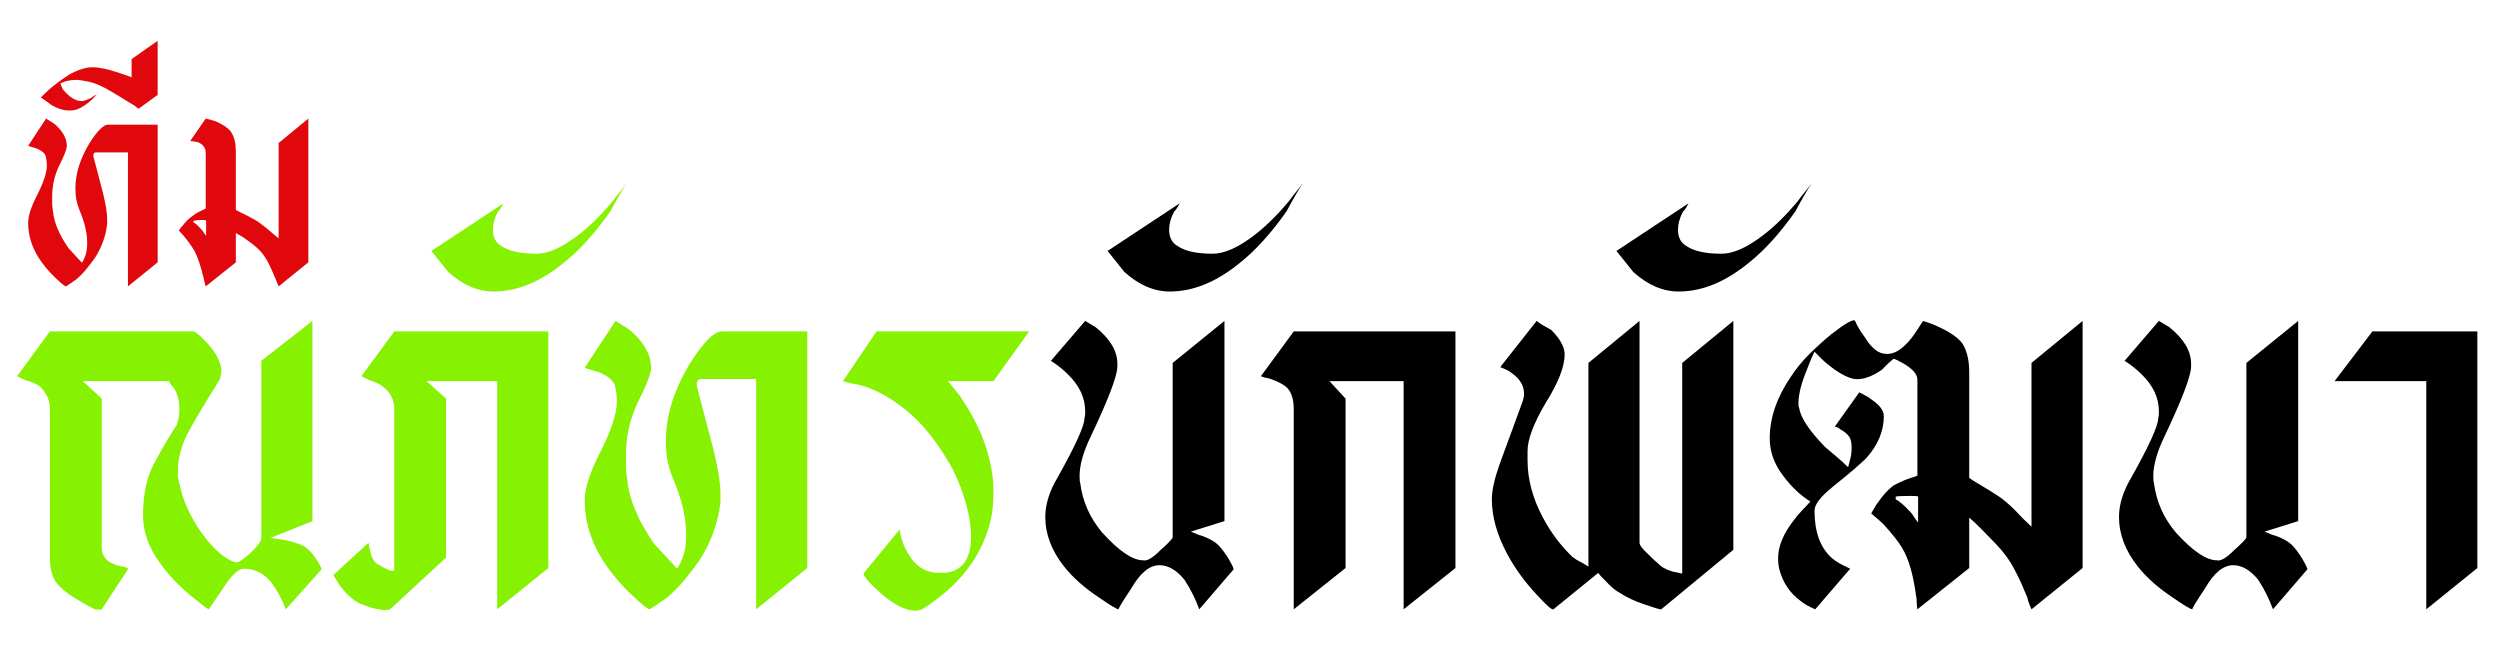
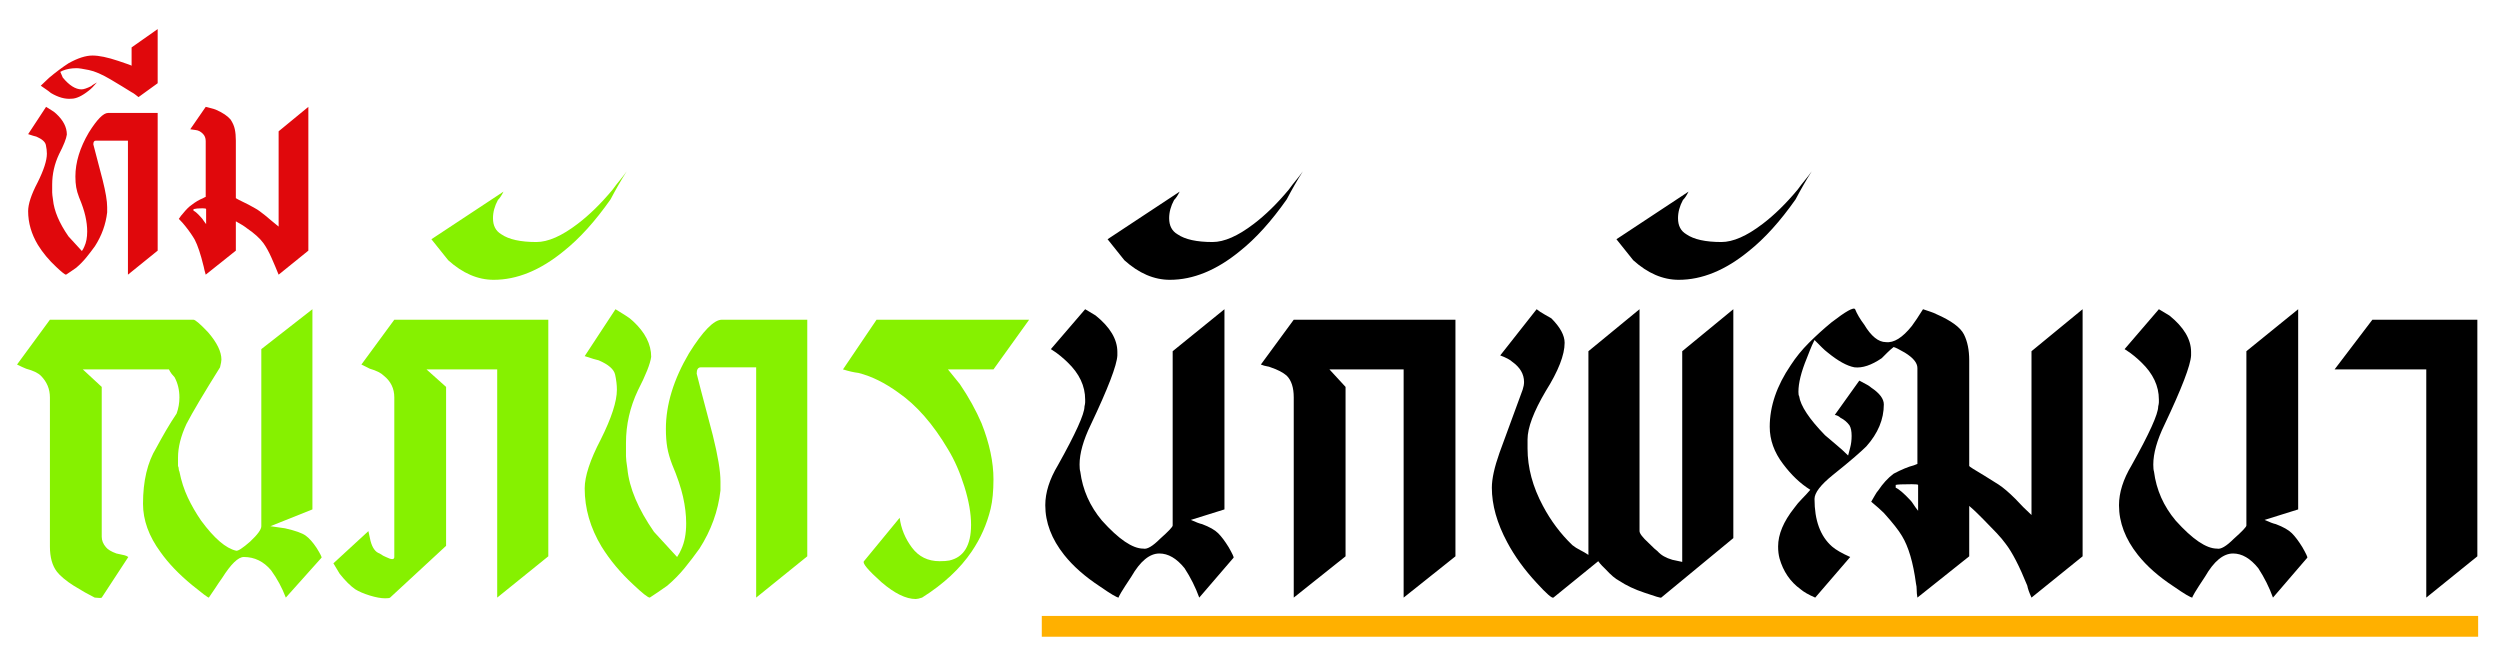
<svg xmlns="http://www.w3.org/2000/svg" width="1920" zoomAndPan="magnify" viewBox="0 0 1440 382.5" height="510" preserveAspectRatio="xMidYMid meet" version="1.0">
  <defs>
    <g />
-     <clipPath id="8ce98ae694">
+     <clipPath id="cdc4a6b17c">
      <path d="M 0.941 0 L 1439.059 0 L 1439.059 382 L 0.941 382 Z M 0.941 0 " clip-rule="nonzero" />
    </clipPath>
-     <clipPath id="a9507616e7">
-       <rect x="0" width="175" y="0" height="235" />
+     <clipPath id="9db142549a">
+       <rect x="0" width="175" y="0" height="228" />
    </clipPath>
-     <clipPath id="c0ea367d03">
+     <clipPath id="29deee89c0">
      <rect x="0" width="1440" y="0" height="382" />
    </clipPath>
+     <clipPath id="81e8c97f09">
+       <path d="M 600.07 354.781 L 1427.406 354.781 L 1427.406 366.77 L 600.07 366.77 Z M 600.07 354.781 " clip-rule="nonzero" />
+     </clipPath>
+     <clipPath id="93c6d8d485">
+       <path d="M 0.07 0.781 L 827.406 0.781 L 827.406 12.77 L 0.07 12.77 Z M 0.07 0.781 " clip-rule="nonzero" />
+     </clipPath>
+     <clipPath id="2b3c2f5fb3">
+       <rect x="0" width="828" y="0" height="13" />
+     </clipPath>
  </defs>
-   <g clip-path="url(#8ce98ae694)">
+   <g clip-path="url(#cdc4a6b17c)">
    <g transform="matrix(1, 0, 0, 1, 0.000000000000000111, 0)">
-       <g clip-path="url(#c0ea367d03)">
+       <g clip-path="url(#29deee89c0)">
        <g fill="#86f100" fill-opacity="1">
-           <g transform="translate(0.939969, 350.9593)">
+           <g transform="translate(0.939969, 344.2181)">
            <g>
              <path d="M 184.25 -22.984 C 184.52 -23.254 183.578 -25.133 181.422 -28.625 C 179.273 -31.852 177.191 -34.203 175.172 -35.672 C 173.16 -37.148 169.195 -38.562 163.281 -39.906 C 161.133 -40.176 158.312 -40.582 154.812 -41.125 L 179.016 -50.797 L 179.016 -166.109 L 149.578 -143.125 L 149.578 -41.125 C 149.578 -39.238 147.426 -36.281 143.125 -32.25 C 138.82 -28.488 136.133 -26.742 135.062 -27.016 C 129.145 -28.359 122.426 -34.133 114.906 -44.344 C 111.945 -48.645 109.391 -53.078 107.234 -57.641 C 105.086 -62.211 103.477 -67.191 102.406 -72.578 C 102.133 -73.109 102 -73.645 102 -74.188 C 102 -74.719 101.863 -75.254 101.594 -75.797 L 101.594 -80.641 C 101.594 -86.547 103.207 -92.992 106.438 -99.984 C 109.926 -106.703 116.379 -117.586 125.797 -132.641 C 126.328 -134.797 126.594 -136.273 126.594 -137.078 C 126.594 -141.648 124.039 -146.891 118.938 -152.797 C 114.363 -157.641 111.539 -160.062 110.469 -160.062 L 27.812 -160.062 L 8.875 -134.25 C 11.02 -133.176 12.766 -132.375 14.109 -131.844 C 18.141 -130.758 20.961 -129.414 22.578 -127.812 C 26.066 -124.312 27.812 -120.145 27.812 -115.312 L 27.812 -29.438 C 27.812 -23.25 29.156 -18.41 31.844 -14.922 C 32.656 -13.836 33.93 -12.555 35.672 -11.078 C 37.422 -9.609 39.367 -8.203 41.516 -6.859 C 43.672 -5.516 45.82 -4.234 47.969 -3.016 C 50.125 -1.805 52.008 -0.801 53.625 0 C 56.039 0.27 57.383 0.27 57.656 0 L 72.969 -23.391 C 72.164 -23.922 71.426 -24.254 70.75 -24.391 C 70.082 -24.523 68.539 -24.863 66.125 -25.406 C 63.164 -26.477 61.148 -27.688 60.078 -29.031 C 58.461 -30.906 57.656 -32.922 57.656 -35.078 L 57.656 -121.359 L 46.766 -131.438 L 96.359 -131.438 C 96.898 -130.363 97.438 -129.488 97.969 -128.812 C 98.508 -128.145 99.047 -127.539 99.578 -127 C 101.461 -123.508 102.406 -119.613 102.406 -115.312 C 102.406 -112.082 101.867 -108.988 100.797 -106.031 C 98.641 -102.812 96.617 -99.586 94.734 -96.359 C 92.859 -93.129 90.977 -89.77 89.094 -86.281 C 83.988 -77.945 81.438 -67.195 81.438 -54.031 C 81.438 -44.613 84.797 -35.336 91.516 -26.203 C 96.086 -19.754 102.133 -13.438 109.656 -7.25 C 115.57 -2.414 118.801 0 119.344 0 C 120.688 -1.883 121.961 -3.766 123.172 -5.641 C 124.379 -7.523 125.656 -9.406 127 -11.281 C 132.102 -19.352 136.27 -23.391 139.5 -23.391 C 145.676 -23.391 150.914 -20.832 155.219 -15.719 C 158.719 -10.883 161.539 -5.645 163.688 0 Z M 184.25 -22.984 " />
            </g>
          </g>
        </g>
        <g fill="#86f100" fill-opacity="1">
-           <g transform="translate(192.0422, 350.9593)">
+           <g transform="translate(192.0422, 344.2181)">
            <g>
              <path d="M 123.781 -23.781 L 123.781 -160.062 L 35.078 -160.062 L 16.125 -134.25 L 20.969 -131.844 C 24.727 -130.758 27.414 -129.414 29.031 -127.812 C 33.062 -124.582 35.078 -120.414 35.078 -115.312 L 35.078 -23.391 C 35.078 -22.578 34.672 -22.172 33.859 -22.172 C 33.055 -22.172 31.848 -22.578 30.234 -23.391 C 29.43 -23.648 28.223 -24.32 26.609 -25.406 C 24.191 -26.207 22.445 -28.625 21.375 -32.656 C 21.102 -33.727 20.695 -35.609 20.156 -38.297 L 0 -19.75 L 3.625 -13.703 C 6.852 -9.672 9.812 -6.719 12.5 -4.844 C 14.645 -3.5 17.461 -2.285 20.953 -1.203 C 24.453 -0.129 27.41 0.406 29.828 0.406 C 31.441 0.406 32.383 0.27 32.656 0 L 64.906 -29.828 L 64.906 -121.359 L 53.625 -131.438 L 94.344 -131.438 L 94.344 0 Z M 123.781 -23.781 " />
            </g>
          </g>
        </g>
        <g fill="#86f100" fill-opacity="1">
-           <g transform="translate(327.9102, 350.9593)">
+           <g transform="translate(327.9102, 344.2181)">
            <g>
              <path d="M 33.062 -245.531 C 31.719 -243.645 30.375 -241.895 29.031 -240.281 C 27.688 -238.676 26.344 -236.93 25 -235.047 C 18.281 -226.984 11.562 -220.398 4.844 -215.297 C -4.301 -208.305 -12.234 -204.812 -18.953 -204.812 C -28.086 -204.812 -34.805 -206.289 -39.109 -209.25 C -42.336 -211.125 -43.953 -214.211 -43.953 -218.516 C -43.953 -222.016 -43.008 -225.508 -41.125 -229 C -40.582 -229.539 -40.039 -230.211 -39.5 -231.016 C -38.969 -231.828 -38.43 -232.77 -37.891 -233.844 L -79.422 -206.422 L -69.75 -194.328 C -61.414 -186.805 -52.68 -183.047 -43.547 -183.047 C -30.109 -183.047 -16.664 -188.551 -3.219 -199.562 C 5.914 -206.82 14.914 -216.77 23.781 -229.406 C 26.738 -235.051 29.832 -240.426 33.062 -245.531 Z M 33.062 -245.531 " />
            </g>
          </g>
        </g>
        <g fill="#86f100" fill-opacity="1">
-           <g transform="translate(327.9102, 350.9593)">
+           <g transform="translate(327.9102, 344.2181)">
            <g>
              <path d="M 137.078 -23.781 L 137.078 -160.062 L 87.891 -160.062 C 83.316 -160.062 77 -153.609 68.938 -140.703 C 60.07 -125.648 55.641 -111.141 55.641 -97.172 C 55.641 -93.129 55.906 -89.562 56.438 -86.469 C 56.977 -83.383 57.922 -80.098 59.266 -76.609 C 62.223 -69.617 64.305 -63.438 65.516 -58.062 C 66.723 -52.688 67.328 -47.578 67.328 -42.734 C 67.328 -36.816 66.383 -31.844 64.5 -27.812 C 63.969 -26.469 63.164 -24.992 62.094 -23.391 L 48.781 -37.891 C 39.645 -51.066 34.539 -63.164 33.469 -74.188 C 32.926 -77.676 32.656 -80.094 32.656 -81.438 C 32.656 -83.051 32.656 -85.602 32.656 -89.094 C 32.656 -99.582 34.941 -109.664 39.516 -119.344 C 44.078 -128.207 46.629 -134.656 47.172 -138.688 C 47.172 -145.945 43.676 -152.801 36.688 -159.25 C 35.613 -160.32 34.203 -161.395 32.453 -162.469 C 30.703 -163.551 28.754 -164.766 26.609 -166.109 L 8.875 -139.094 C 12.906 -137.75 15.594 -136.941 16.938 -136.672 C 22.582 -134.254 25.738 -131.5 26.406 -128.406 C 27.082 -125.32 27.422 -122.43 27.422 -119.734 C 27.422 -113.016 24.328 -103.473 18.141 -91.109 C 11.961 -79.285 8.875 -69.879 8.875 -62.891 C 8.875 -51.336 12.098 -40.188 18.547 -29.438 C 23.379 -21.633 29.426 -14.375 36.688 -7.656 C 42.062 -2.551 45.285 0 46.359 0 C 47.973 -1.07 49.586 -2.145 51.203 -3.219 C 52.816 -4.301 54.562 -5.516 56.438 -6.859 C 60.207 -10.078 63.566 -13.5 66.516 -17.125 C 69.473 -20.758 72.297 -24.457 74.984 -28.219 C 81.703 -38.707 85.734 -49.863 87.078 -61.688 L 87.078 -66.922 C 87.078 -72.836 85.602 -81.707 82.656 -93.531 C 76.469 -116.914 73.375 -128.742 73.375 -129.016 C 73.375 -131.43 74.18 -132.641 75.797 -132.641 L 107.641 -132.641 L 107.641 0 Z M 137.078 -23.781 " />
            </g>
          </g>
        </g>
        <g fill="#86f100" fill-opacity="1">
-           <g transform="translate(477.0828, 350.9593)">
+           <g transform="translate(477.0828, 344.2181)">
            <g>
              <path d="M 115.703 -160.062 L 27.812 -160.062 L 8.469 -131.438 C 11.957 -130.363 14.914 -129.691 17.344 -129.422 C 24.863 -127.535 32.52 -123.77 40.312 -118.125 C 50.801 -110.875 60.344 -99.988 68.938 -85.469 C 72.707 -79.289 75.867 -72.102 78.422 -63.906 C 80.973 -55.707 82.25 -48.383 82.25 -41.938 C 82.25 -30.102 78.082 -23.25 69.75 -21.375 C 68.406 -21.102 66.523 -20.969 64.109 -20.969 C 57.391 -20.969 52.078 -23.586 48.172 -28.828 C 44.273 -34.066 41.926 -39.781 41.125 -45.969 L 20.562 -20.969 C 19.488 -19.895 22.848 -15.863 30.641 -8.875 C 38.172 -2.414 44.754 0.812 50.391 0.812 C 51.203 0.812 52.414 0.539 54.031 0 C 66.395 -7.789 75.938 -16.66 82.656 -26.609 C 87.758 -34.129 91.383 -42.328 93.531 -51.203 C 94.613 -55.773 95.156 -61.422 95.156 -68.141 C 95.156 -78.078 92.867 -88.828 88.297 -100.391 C 85.066 -107.91 80.898 -115.438 75.797 -122.969 C 71.223 -128.613 68.938 -131.438 68.938 -131.438 L 95.156 -131.438 Z M 115.703 -160.062 " />
            </g>
          </g>
        </g>
        <g fill="#000000" fill-opacity="1">
-           <g transform="translate(593.208, 350.9593)">
+           <g transform="translate(593.208, 344.2181)">
            <g>
              <path d="M 117.328 -22.984 C 117.586 -23.254 116.645 -25.27 114.5 -29.031 C 112.352 -32.52 110.336 -35.203 108.453 -37.078 C 106.566 -38.961 103.477 -40.711 99.188 -42.328 C 97.844 -42.598 95.691 -43.406 92.734 -44.75 L 112.078 -50.797 L 112.078 -166.109 L 82.25 -141.922 L 82.25 -41.531 C 82.25 -40.719 79.828 -38.16 74.984 -33.859 C 70.691 -29.566 67.469 -27.688 65.312 -28.219 C 59.133 -28.219 51.207 -33.594 41.531 -44.344 C 34.539 -52.676 30.375 -62.086 29.031 -72.578 C 28.758 -73.379 28.625 -74.723 28.625 -76.609 C 28.625 -83.055 30.773 -90.711 35.078 -99.578 C 45.023 -120.547 50.129 -133.852 50.391 -139.5 L 50.391 -141.516 C 50.391 -148.773 46.223 -155.766 37.891 -162.484 L 31.844 -166.109 L 12.094 -143.125 C 14.25 -141.781 16.129 -140.438 17.734 -139.094 C 19.348 -137.75 20.691 -136.539 21.766 -135.469 C 28.484 -129.02 31.844 -121.895 31.844 -114.094 C 31.844 -113.82 31.844 -113.285 31.844 -112.484 C 31.844 -111.941 31.711 -111.133 31.453 -110.062 C 31.453 -105.758 26.344 -94.473 16.125 -76.203 C 11.289 -68.141 8.875 -60.477 8.875 -53.219 C 8.875 -43.27 12.5 -33.727 19.75 -24.594 C 24.863 -18.145 31.719 -12.098 40.312 -6.453 C 46.5 -2.148 50.129 0 51.203 0 C 50.66 0 53.078 -4.031 58.453 -12.094 C 63.566 -20.969 68.945 -25.406 74.594 -25.406 C 79.695 -25.406 84.531 -22.582 89.094 -16.938 C 92.594 -11.562 95.414 -5.914 97.562 0 Z M 117.328 -22.984 " />
            </g>
          </g>
        </g>
        <g fill="#000000" fill-opacity="1">
-           <g transform="translate(717.3841, 350.9593)">
+           <g transform="translate(717.3841, 344.2181)">
            <g>
              <path d="M 33.062 -245.531 C 31.719 -243.645 30.375 -241.895 29.031 -240.281 C 27.688 -238.676 26.344 -236.93 25 -235.047 C 18.281 -226.984 11.562 -220.398 4.844 -215.297 C -4.301 -208.305 -12.234 -204.812 -18.953 -204.812 C -28.086 -204.812 -34.805 -206.289 -39.109 -209.25 C -42.336 -211.125 -43.953 -214.211 -43.953 -218.516 C -43.953 -222.016 -43.008 -225.508 -41.125 -229 C -40.582 -229.539 -40.039 -230.211 -39.5 -231.016 C -38.969 -231.828 -38.43 -232.77 -37.891 -233.844 L -79.422 -206.422 L -69.75 -194.328 C -61.414 -186.805 -52.68 -183.047 -43.547 -183.047 C -30.109 -183.047 -16.664 -188.551 -3.219 -199.562 C 5.914 -206.82 14.914 -216.77 23.781 -229.406 C 26.738 -235.051 29.832 -240.426 33.062 -245.531 Z M 33.062 -245.531 " />
            </g>
          </g>
        </g>
        <g fill="#000000" fill-opacity="1">
-           <g transform="translate(717.3841, 350.9593)">
+           <g transform="translate(717.3841, 344.2181)">
            <g>
              <path d="M 120.953 -23.781 L 120.953 -160.062 L 27.812 -160.062 L 8.875 -134.25 C 10.219 -133.719 11.359 -133.383 12.297 -133.25 C 13.234 -133.113 13.973 -132.91 14.516 -132.641 C 18.547 -131.297 21.633 -129.688 23.781 -127.812 C 26.469 -125.125 27.812 -120.957 27.812 -115.312 L 27.812 0 L 57.656 -23.781 L 57.656 -121.359 L 48.375 -131.438 L 91.109 -131.438 L 91.109 0 Z M 120.953 -23.781 " />
            </g>
          </g>
        </g>
        <g fill="#000000" fill-opacity="1">
-           <g transform="translate(850.4299, 350.9593)">
+           <g transform="translate(850.4299, 344.2181)">
            <g>
              <path d="M 147.969 -34.266 L 147.969 -166.109 L 118.531 -141.922 L 118.531 -20.562 C 117.457 -20.832 116.516 -21.035 115.703 -21.172 C 114.898 -21.305 113.961 -21.504 112.891 -21.766 C 109.129 -22.848 106.305 -24.461 104.422 -26.609 C 103.617 -27.148 101.875 -28.766 99.188 -31.453 C 95.688 -34.672 93.938 -36.953 93.938 -38.297 L 93.938 -166.109 L 64.5 -141.922 L 64.5 -24.594 C 62.895 -25.664 61.285 -26.602 59.672 -27.406 C 58.055 -28.219 56.578 -29.16 55.234 -30.234 C 48.516 -36.68 42.867 -44.207 38.297 -52.812 C 32.391 -63.832 29.438 -74.852 29.438 -85.875 L 29.438 -91.109 C 29.438 -97.836 32.926 -107.113 39.906 -118.938 C 47.164 -130.488 50.797 -139.758 50.797 -146.75 C 50.797 -151.051 48.242 -155.754 43.141 -160.859 C 41.797 -161.672 40.383 -162.477 38.906 -163.281 C 37.426 -164.094 36.016 -165.035 34.672 -166.109 L 13.703 -139.5 C 17.203 -138.156 19.488 -136.945 20.562 -135.875 C 25.133 -132.645 27.422 -128.742 27.422 -124.172 C 27.422 -122.828 27.148 -121.348 26.609 -119.734 C 26.066 -118.391 21.629 -106.297 13.297 -83.453 C 10.348 -75.117 8.875 -68.398 8.875 -63.297 C 8.875 -53.348 11.828 -42.863 17.734 -31.844 C 22.035 -23.781 27.68 -15.988 34.672 -8.469 C 40.316 -2.281 43.539 0.539 44.344 0 L 70.156 -20.969 C 70.957 -19.895 71.691 -19.02 72.359 -18.344 C 73.035 -17.676 73.645 -17.07 74.188 -16.531 C 77.406 -13.031 80.094 -10.742 82.25 -9.672 C 86.281 -6.984 91.117 -4.703 96.766 -2.828 C 102.941 -0.672 106.164 0.27 106.438 0 Z M 147.969 -34.266 " />
            </g>
          </g>
        </g>
        <g fill="#000000" fill-opacity="1">
-           <g transform="translate(1010.488, 350.9593)">
+           <g transform="translate(1010.488, 344.2181)">
            <g>
              <path d="M 33.062 -245.531 C 31.719 -243.645 30.375 -241.895 29.031 -240.281 C 27.688 -238.676 26.344 -236.93 25 -235.047 C 18.281 -226.984 11.562 -220.398 4.844 -215.297 C -4.301 -208.305 -12.234 -204.812 -18.953 -204.812 C -28.086 -204.812 -34.805 -206.289 -39.109 -209.25 C -42.336 -211.125 -43.953 -214.211 -43.953 -218.516 C -43.953 -222.016 -43.008 -225.508 -41.125 -229 C -40.582 -229.539 -40.039 -230.211 -39.5 -231.016 C -38.969 -231.828 -38.43 -232.77 -37.891 -233.844 L -79.422 -206.422 L -69.75 -194.328 C -61.414 -186.805 -52.68 -183.047 -43.547 -183.047 C -30.109 -183.047 -16.664 -188.551 -3.219 -199.562 C 5.914 -206.82 14.914 -216.77 23.781 -229.406 C 26.738 -235.051 29.832 -240.426 33.062 -245.531 Z M 33.062 -245.531 " />
            </g>
          </g>
        </g>
        <g fill="#000000" fill-opacity="1">
-           <g transform="translate(1010.488, 350.9593)">
+           <g transform="translate(1010.488, 344.2181)">
            <g>
              <path d="M 189.094 -23.781 L 189.094 -166.109 L 159.656 -141.922 L 159.656 -47.578 C 156.426 -50.535 153.336 -53.625 150.391 -56.844 C 146.617 -60.602 143.391 -63.359 140.703 -65.109 C 138.016 -66.859 135.328 -68.539 132.641 -70.156 C 126.734 -73.645 123.781 -75.523 123.781 -75.797 L 123.781 -136.672 C 123.781 -142.586 122.77 -147.562 120.75 -151.594 C 118.727 -155.625 113.422 -159.52 104.828 -163.281 C 103.754 -163.82 102.609 -164.289 101.391 -164.688 C 100.18 -165.094 98.773 -165.566 97.172 -166.109 C 95.828 -163.953 94.613 -162.066 93.531 -160.453 C 92.457 -158.848 91.52 -157.508 90.719 -156.438 C 85.344 -149.707 80.367 -146.613 75.797 -147.156 C 71.492 -147.156 67.328 -150.516 63.297 -157.234 C 60.879 -160.461 59.133 -163.422 58.062 -166.109 C 57.25 -167.453 52.676 -164.898 44.344 -158.453 C 39.781 -154.68 35.484 -150.781 31.453 -146.75 C 27.422 -142.719 23.926 -138.422 20.969 -133.859 C 12.906 -122.023 8.875 -110.195 8.875 -98.375 C 8.875 -90.844 11.426 -83.719 16.531 -77 C 21.363 -70.551 26.602 -65.582 32.25 -62.094 C 30.633 -60.207 29.02 -58.457 27.406 -56.844 C 25.801 -55.227 24.328 -53.484 22.984 -51.609 C 16.797 -43.805 13.703 -36.414 13.703 -29.438 C 13.703 -28.094 13.77 -26.879 13.906 -25.797 C 14.039 -24.723 14.242 -23.648 14.516 -22.578 C 16.66 -15.047 20.691 -9.133 26.609 -4.844 C 28.492 -3.227 31.316 -1.613 35.078 0 L 55.234 -23.391 C 50.398 -25.535 46.906 -27.551 44.75 -29.438 C 38.031 -35.344 34.672 -44.477 34.672 -56.844 C 34.672 -60.344 38.164 -64.914 45.156 -70.562 C 50.531 -74.852 54.758 -78.344 57.844 -81.031 C 60.938 -83.719 63.156 -85.734 64.5 -87.078 C 71.227 -94.609 74.594 -102.676 74.594 -111.281 C 74.594 -114.5 72.172 -117.723 67.328 -120.953 C 66.523 -121.754 64.238 -123.098 60.469 -124.984 L 46.359 -105.234 C 47.703 -104.961 48.781 -104.422 49.594 -103.609 C 51.738 -102.535 53.484 -101.062 54.828 -99.188 C 55.641 -97.844 56.047 -95.82 56.047 -93.125 C 56.047 -90.707 55.773 -88.488 55.234 -86.469 C 54.691 -84.457 54.289 -82.914 54.031 -81.844 C 51.875 -83.988 49.656 -86.004 47.375 -87.891 C 45.094 -89.773 42.875 -91.656 40.719 -93.531 C 31.582 -102.938 26.609 -110.461 25.797 -116.109 C 25.535 -116.379 25.406 -117.188 25.406 -118.531 C 25.406 -123.633 27.016 -130.086 30.234 -137.891 C 30.773 -139.234 31.379 -140.773 32.047 -142.516 C 32.723 -144.266 33.598 -146.219 34.672 -148.375 C 36.285 -146.758 37.695 -145.344 38.906 -144.125 C 40.113 -142.914 41.254 -141.91 42.328 -141.109 C 48.242 -136.273 53.352 -133.453 57.656 -132.641 C 62.219 -132.109 67.457 -133.859 73.375 -137.891 C 74.445 -138.961 75.52 -140.035 76.594 -141.109 C 77.676 -142.18 78.891 -143.254 80.234 -144.328 C 81.305 -144.066 83.457 -142.992 86.688 -141.109 C 91.52 -138.148 93.938 -135.191 93.938 -132.234 L 93.938 -77 C 92.594 -76.469 91.922 -76.203 91.922 -76.203 C 88.691 -75.391 84.797 -73.773 80.234 -71.359 C 77.004 -68.941 74.047 -65.719 71.359 -61.688 C 70.828 -61.145 70.223 -60.27 69.547 -59.062 C 68.879 -57.852 68.141 -56.578 67.328 -55.234 C 68.941 -53.891 70.352 -52.68 71.562 -51.609 C 72.77 -50.535 73.781 -49.594 74.594 -48.781 C 79.695 -43.133 83.188 -38.703 85.062 -35.484 C 88.832 -29.297 91.52 -20.156 93.125 -8.062 C 93.395 -6.988 93.531 -5.781 93.531 -4.438 C 93.531 -3.094 93.664 -1.613 93.938 0 L 123.781 -23.781 L 123.781 -52.812 C 125.656 -51.195 127.195 -49.785 128.406 -48.578 C 129.613 -47.367 130.758 -46.227 131.844 -45.156 C 134.789 -42.195 137.336 -39.57 139.484 -37.281 C 141.641 -35 143.391 -32.922 144.734 -31.047 C 148.504 -26.203 152.672 -18.141 157.234 -6.859 C 157.504 -5.242 158.312 -2.957 159.656 0 Z M 94.344 -50 C 93.27 -51.344 92.395 -52.551 91.719 -53.625 C 91.051 -54.695 90.445 -55.504 89.906 -56.047 C 86.145 -60.078 83.32 -62.492 81.438 -63.297 L 81.438 -64.906 C 82.25 -65.176 85.344 -65.312 90.719 -65.312 C 93.133 -65.312 94.344 -65.176 94.344 -64.906 Z M 94.344 -50 " />
            </g>
          </g>
        </g>
        <g fill="#000000" fill-opacity="1">
-           <g transform="translate(1211.67, 350.9593)">
+           <g transform="translate(1211.67, 344.2181)">
            <g>
              <path d="M 117.328 -22.984 C 117.586 -23.254 116.645 -25.27 114.5 -29.031 C 112.352 -32.52 110.336 -35.203 108.453 -37.078 C 106.566 -38.961 103.477 -40.711 99.188 -42.328 C 97.844 -42.598 95.691 -43.406 92.734 -44.75 L 112.078 -50.797 L 112.078 -166.109 L 82.25 -141.922 L 82.25 -41.531 C 82.25 -40.719 79.828 -38.16 74.984 -33.859 C 70.691 -29.566 67.469 -27.688 65.312 -28.219 C 59.133 -28.219 51.207 -33.594 41.531 -44.344 C 34.539 -52.676 30.375 -62.086 29.031 -72.578 C 28.758 -73.379 28.625 -74.723 28.625 -76.609 C 28.625 -83.055 30.773 -90.711 35.078 -99.578 C 45.023 -120.547 50.129 -133.852 50.391 -139.5 L 50.391 -141.516 C 50.391 -148.773 46.223 -155.766 37.891 -162.484 L 31.844 -166.109 L 12.094 -143.125 C 14.25 -141.781 16.129 -140.438 17.734 -139.094 C 19.348 -137.75 20.691 -136.539 21.766 -135.469 C 28.484 -129.02 31.844 -121.895 31.844 -114.094 C 31.844 -113.82 31.844 -113.285 31.844 -112.484 C 31.844 -111.941 31.711 -111.133 31.453 -110.062 C 31.453 -105.758 26.344 -94.473 16.125 -76.203 C 11.289 -68.141 8.875 -60.477 8.875 -53.219 C 8.875 -43.27 12.5 -33.727 19.75 -24.594 C 24.863 -18.145 31.719 -12.098 40.312 -6.453 C 46.5 -2.148 50.129 0 51.203 0 C 50.66 0 53.078 -4.031 58.453 -12.094 C 63.566 -20.969 68.945 -25.406 74.594 -25.406 C 79.695 -25.406 84.531 -22.582 89.094 -16.938 C 92.594 -11.562 95.414 -5.914 97.562 0 Z M 117.328 -22.984 " />
            </g>
          </g>
        </g>
        <g fill="#000000" fill-opacity="1">
-           <g transform="translate(1335.846, 350.9593)">
+           <g transform="translate(1335.846, 344.2181)">
            <g>
              <path d="M 91.109 -23.781 L 91.109 -160.062 L 30.641 -160.062 L 8.875 -131.438 L 61.688 -131.438 L 61.688 0 Z M 91.109 -23.781 " />
            </g>
          </g>
        </g>
        <g transform="matrix(1, 0, 0, 1, 11, 0)">
-           <g clip-path="url(#a9507616e7)">
+           <g clip-path="url(#9db142549a)">
            <g fill="#e0080c" fill-opacity="1">
-               <g transform="translate(0.0523164, 164.9504)">
+               <g transform="translate(0.0523164, 158.2092)">
                <g>
                  <path d="M 79.766 -13.844 L 79.766 -93.141 L 51.141 -93.141 C 48.484 -93.141 44.805 -89.383 40.109 -81.875 C 34.953 -73.113 32.375 -64.664 32.375 -56.531 C 32.375 -54.188 32.531 -52.113 32.844 -50.312 C 33.156 -48.52 33.703 -46.609 34.484 -44.578 C 36.203 -40.504 37.41 -36.906 38.109 -33.781 C 38.816 -30.656 39.172 -27.68 39.172 -24.859 C 39.172 -21.422 38.625 -18.531 37.531 -16.188 C 37.219 -15.406 36.75 -14.547 36.125 -13.609 L 28.391 -22.047 C 23.066 -29.711 20.094 -36.754 19.469 -43.172 C 19.156 -45.203 19 -46.609 19 -47.391 C 19 -48.328 19 -49.812 19 -51.844 C 19 -57.945 20.328 -63.812 22.984 -69.438 C 25.648 -74.602 27.141 -78.359 27.453 -80.703 C 27.453 -84.922 25.414 -88.91 21.344 -92.672 C 20.719 -93.297 19.895 -93.922 18.875 -94.547 C 17.863 -95.172 16.734 -95.875 15.484 -96.656 L 5.156 -80.938 C 7.508 -80.156 9.078 -79.688 9.859 -79.531 C 13.141 -78.125 14.973 -76.52 15.359 -74.719 C 15.754 -72.914 15.953 -71.234 15.953 -69.672 C 15.953 -65.766 14.156 -60.211 10.562 -53.016 C 6.957 -46.141 5.156 -40.664 5.156 -36.594 C 5.156 -29.875 7.035 -23.383 10.797 -17.125 C 13.609 -12.594 17.125 -8.367 21.344 -4.453 C 24.477 -1.484 26.359 0 26.984 0 C 27.922 -0.625 28.859 -1.25 29.797 -1.875 C 30.734 -2.5 31.75 -3.203 32.844 -3.984 C 35.031 -5.859 36.984 -7.852 38.703 -9.969 C 40.422 -12.082 42.066 -14.234 43.641 -16.422 C 47.547 -22.523 49.891 -29.016 50.672 -35.891 L 50.672 -38.938 C 50.672 -42.383 49.812 -47.547 48.094 -54.422 C 44.5 -68.023 42.703 -74.906 42.703 -75.062 C 42.703 -76.477 43.172 -77.188 44.109 -77.188 L 62.641 -77.188 L 62.641 0 Z M 79.766 -13.844 " />
                </g>
              </g>
            </g>
            <g fill="#e0080c" fill-opacity="1">
-               <g transform="translate(86.84785, 164.9504)">
+               <g transform="translate(86.84785, 158.2092)">
                <g>
                  <path d="M -7.031 -110.266 L -7.031 -141.453 L -22.047 -130.906 L -22.047 -120.344 C -22.047 -120.5 -24.629 -121.438 -29.797 -123.156 C -35.891 -125.195 -40.816 -126.219 -44.578 -126.219 C -48.484 -126.219 -53.094 -124.727 -58.406 -121.75 C -62.008 -119.406 -65.766 -116.594 -69.672 -113.312 C -70.453 -112.531 -71.234 -111.785 -72.016 -111.078 C -72.797 -110.379 -73.578 -109.633 -74.359 -108.844 C -73.266 -108.062 -72.25 -107.359 -71.312 -106.734 C -70.375 -106.109 -69.438 -105.406 -68.5 -104.625 C -64.281 -102.125 -60.367 -101.031 -56.766 -101.344 C -53.953 -101.344 -50.594 -102.906 -46.688 -106.031 C -45.438 -106.969 -43.875 -108.535 -42 -110.734 C -42.781 -110.266 -43.441 -109.875 -43.984 -109.562 C -44.535 -109.25 -44.969 -108.93 -45.281 -108.609 C -47.781 -107.359 -49.656 -106.734 -50.906 -106.734 C -54.344 -106.734 -57.941 -109.004 -61.703 -113.547 C -62.016 -114.172 -62.25 -114.719 -62.406 -115.188 C -62.562 -115.656 -62.797 -116.203 -63.109 -116.828 L -61.703 -117.531 C -59.348 -118.469 -56.688 -118.938 -53.719 -118.938 C -52.469 -118.938 -50.117 -118.582 -46.672 -117.875 C -43.234 -117.176 -39.016 -115.344 -34.016 -112.375 C -31.672 -110.969 -29.52 -109.676 -27.562 -108.5 C -25.602 -107.32 -23.766 -106.188 -22.047 -105.094 C -21.422 -104.781 -20.797 -104.391 -20.172 -103.922 C -19.547 -103.453 -18.844 -102.906 -18.062 -102.281 Z M -7.031 -110.266 " />
                </g>
              </g>
            </g>
            <g fill="#e0080c" fill-opacity="1">
-               <g transform="translate(86.84785, 164.9504)">
+               <g transform="translate(86.84785, 158.2092)">
                <g>
                  <path d="M 79.766 -13.844 L 79.766 -96.656 L 62.641 -82.578 L 62.641 -27.688 C 60.766 -29.25 59.438 -30.344 58.656 -30.969 C 57.238 -32.219 55.984 -33.27 54.891 -34.125 C 53.797 -34.988 52.781 -35.77 51.844 -36.469 C 50.906 -37.176 49.926 -37.801 48.906 -38.344 C 47.895 -38.895 46.688 -39.562 45.281 -40.344 C 40.426 -42.695 38 -43.953 38 -44.109 L 38 -77.188 C 38 -79.688 37.801 -81.875 37.406 -83.75 C 37.02 -85.625 36.203 -87.5 34.953 -89.375 C 33.234 -91.414 30.422 -93.297 26.516 -95.016 C 25.734 -95.328 24.867 -95.598 23.922 -95.828 C 22.984 -96.066 21.891 -96.344 20.641 -96.656 L 11.734 -83.75 C 12.516 -83.594 13.609 -83.438 15.016 -83.281 C 16.422 -83.125 17.75 -82.422 19 -81.172 C 20.094 -80.078 20.641 -78.672 20.641 -76.953 L 20.641 -44.812 C 19.859 -44.5 19.391 -44.266 19.234 -44.109 C 16.891 -43.172 14.625 -41.836 12.438 -40.109 C 11.031 -39.172 9.383 -37.531 7.5 -35.188 C 6.875 -34.562 6.094 -33.547 5.156 -32.141 C 5.938 -31.359 6.641 -30.613 7.266 -29.906 C 7.891 -29.207 8.441 -28.547 8.922 -27.922 C 10.172 -26.359 11.223 -24.945 12.078 -23.688 C 12.941 -22.438 13.688 -21.266 14.312 -20.172 C 16.031 -16.891 17.75 -11.727 19.469 -4.688 C 19.625 -4.062 19.781 -3.359 19.938 -2.578 C 20.094 -1.797 20.328 -0.938 20.641 0 L 38 -13.844 L 38 -30.734 C 39.406 -29.953 40.617 -29.25 41.641 -28.625 C 42.66 -28 43.562 -27.375 44.344 -26.75 C 48.719 -23.77 51.922 -20.875 53.953 -18.062 C 55.516 -15.875 57.039 -13.098 58.531 -9.734 C 60.02 -6.367 61.391 -3.125 62.641 0 Z M 20.875 -29.094 C 20.25 -29.875 19.738 -30.578 19.344 -31.203 C 18.957 -31.828 18.609 -32.297 18.297 -32.609 C 16.109 -35.109 14.547 -36.516 13.609 -36.828 L 13.609 -37.766 C 14.234 -37.922 14.938 -38.035 15.719 -38.109 C 16.5 -38.191 17.516 -38.234 18.766 -38.234 C 20.172 -38.234 20.875 -38.078 20.875 -37.766 Z M 20.875 -29.094 " />
                </g>
              </g>
            </g>
          </g>
        </g>
      </g>
    </g>
  </g>
+   <g clip-path="url(#81e8c97f09)">
+     <g transform="matrix(1, 0, 0, 1, 600, 354)">
+       <g clip-path="url(#2b3c2f5fb3)">
+         <g clip-path="url(#93c6d8d485)">
+           <path fill="#ffb000" d="M 0.07 0.781 L 827.426 0.781 L 827.426 12.773 L 0.07 12.773 Z M 0.07 0.781 " fill-opacity="1" fill-rule="nonzero" />
+         </g>
+       </g>
+     </g>
+   </g>
</svg>
